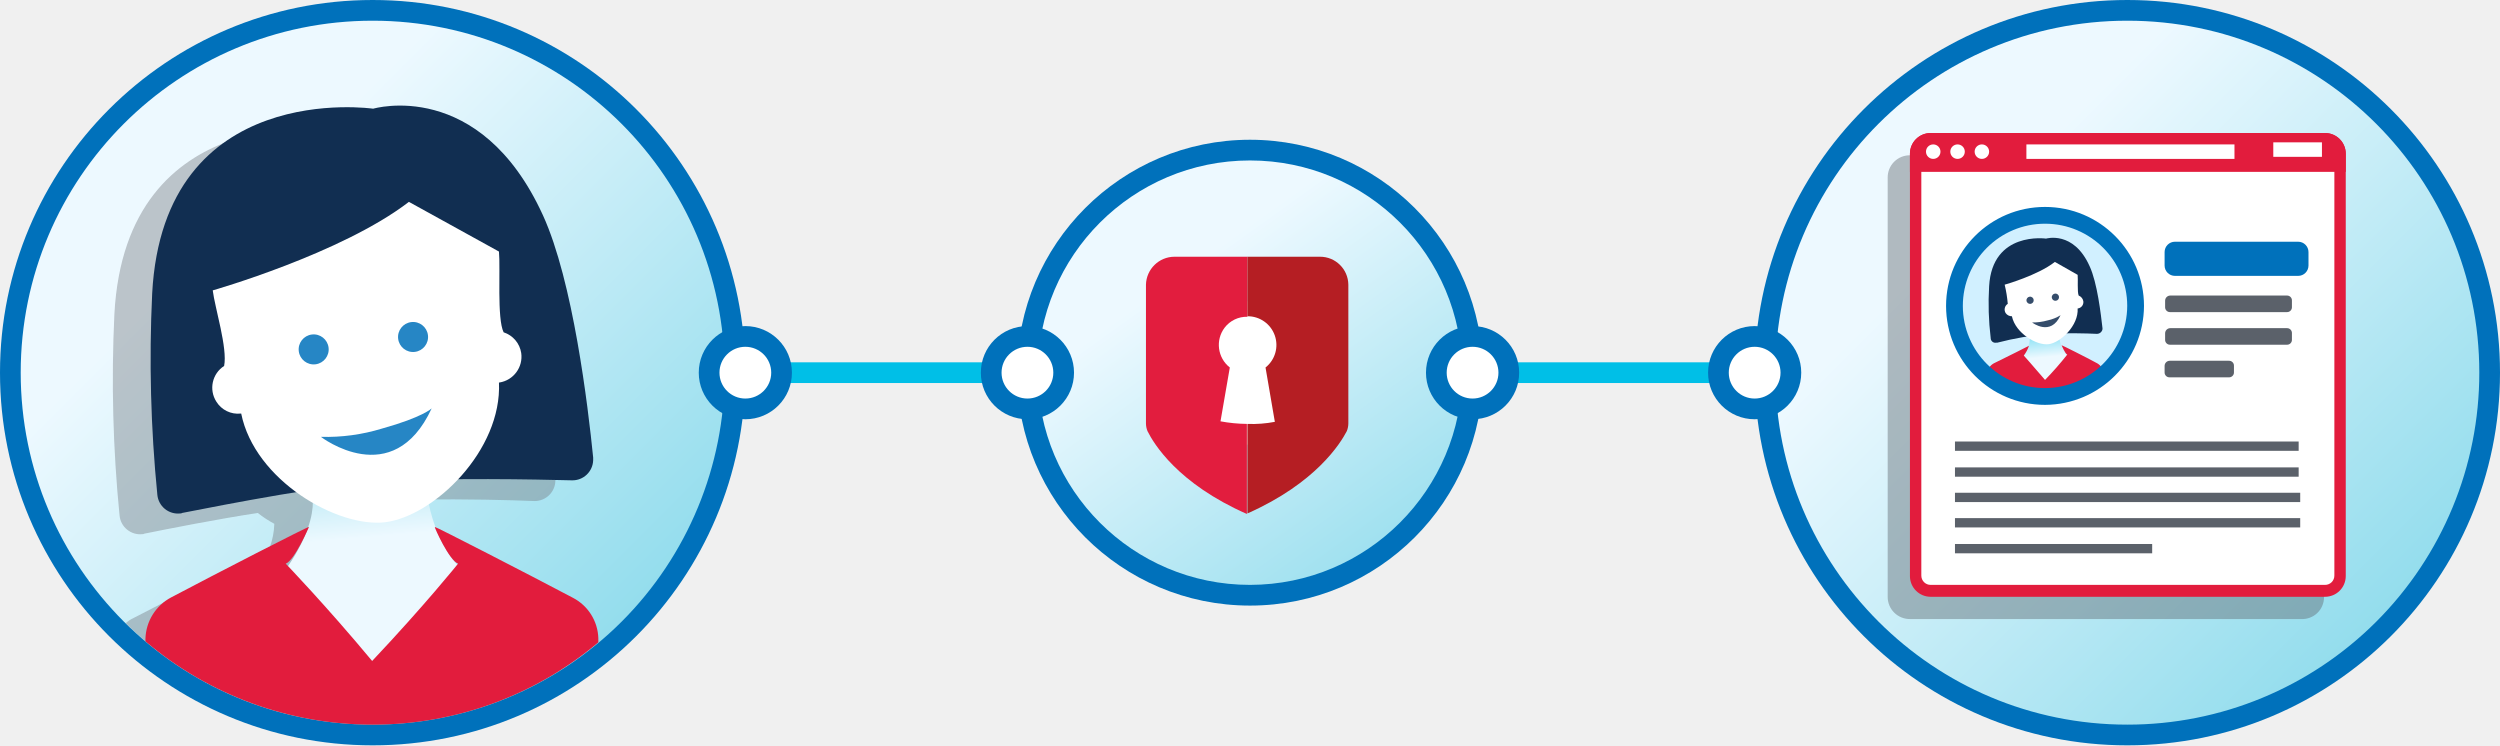
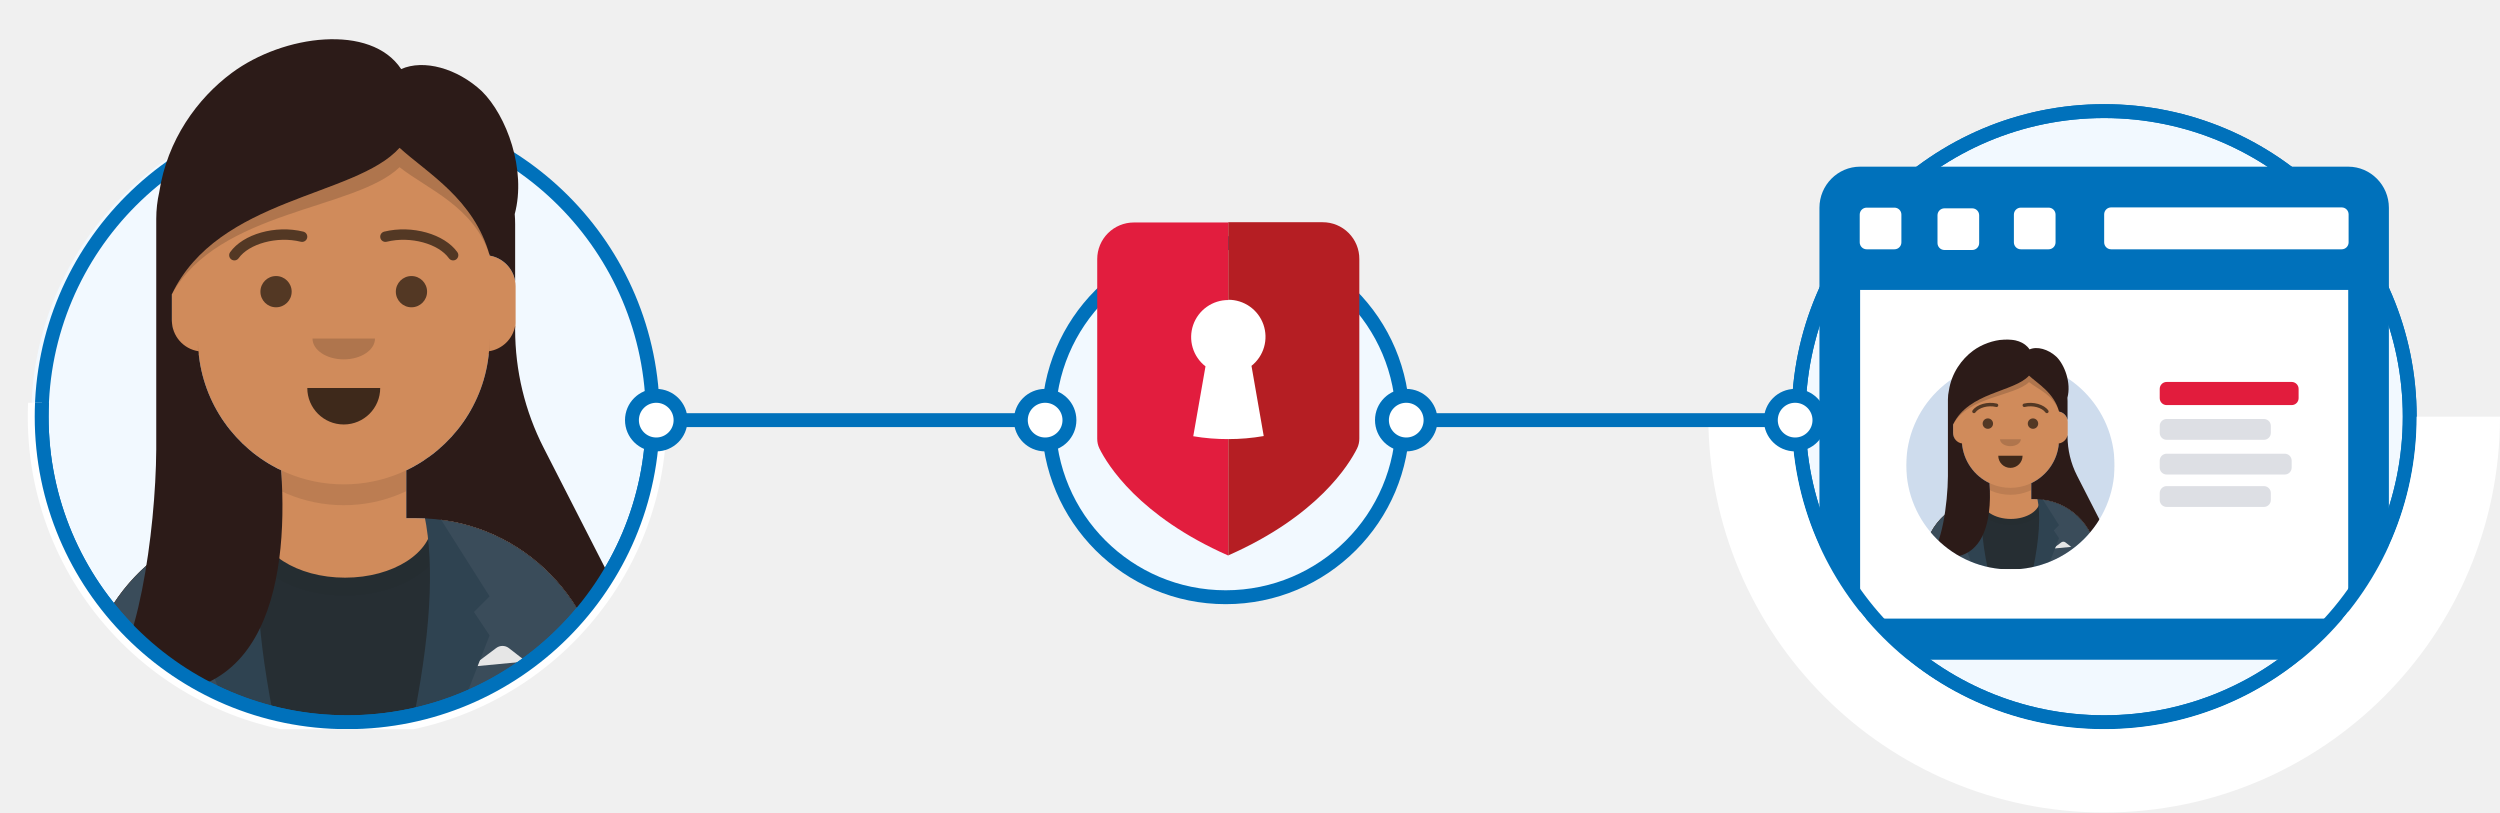
- <svg xmlns="http://www.w3.org/2000/svg" xmlns:xlink="http://www.w3.org/1999/xlink" viewBox="0 0 483 144">
-   <defs>
-     <linearGradient id="linear-gradient" x1="128.6" y1="155.4" x2="9.36" y2="274.64" gradientTransform="matrix(1, 0, 0, -1, 0, 284)" gradientUnits="userSpaceOnUse">
-       <stop offset="0" stop-color="#8adaeb" />
-       <stop offset="0.71" stop-color="#edf9ff" />
-     </linearGradient>
-     <linearGradient id="linear-gradient-2" x1="276.29" y1="163.52" x2="208.12" y2="258.51" xlink:href="#linear-gradient" />
-     <linearGradient id="linear-gradient-3" x1="467.74" y1="155.26" x2="345.57" y2="277.43" xlink:href="#linear-gradient" />
-     <linearGradient id="linear-gradient-4" x1="69.49" y1="201.97" x2="72.14" y2="171.28" xlink:href="#linear-gradient" />
-     <linearGradient id="linear-gradient-5" x1="394.04" y1="225.22" x2="395.46" y2="210.81" gradientTransform="matrix(1, 0, 0, -1, 0, 284)" gradientUnits="userSpaceOnUse">
-       <stop offset="0" stop-color="#00bfe7" />
-       <stop offset="0.71" stop-color="#edf9ff" />
-     </linearGradient>
-   </defs>
-   <g id="Layer_2" data-name="Layer 2">
-     <g id="Layer_1-2" data-name="Layer 1">
-       <circle cx="72" cy="72" r="72" fill="#0071bb" />
-       <path d="M72,140a68,68,0,1,1,68-68A67.94,67.94,0,0,1,72,140Z" fill="url(#linear-gradient)" />
-       <path d="M72,140a68,68,0,1,1,68-68A67.94,67.94,0,0,1,72,140Z" fill="none" />
-       <path d="M25.8,119.4a5.6,5.6,0,0,0-1.5,1,67.82,67.82,0,0,0,84.1,9l-.1-2.2a9.12,9.12,0,0,0-4.9-7.8C95,115,78.2,106.3,76.7,105.7a31.66,31.66,0,0,1-1.2-4.4,33,33,0,0,0,5.7-4.8c8.8-.1,17.1.1,22,.3a4,4,0,0,0,4.1-3.9v-.5c-1-10-3.9-34.1-9.7-46.8C85.4,18.9,64.8,25,64.8,25S24.3,19.1,22.1,60.7a265.74,265.74,0,0,0,1,38.9,4,4,0,0,0,4.4,3.6.6.6,0,0,0,.4-.1c5-1,13.5-2.7,21.9-4a22,22,0,0,0,3.2,2.1,14.46,14.46,0,0,1-.9,4.6C50.6,106.6,34.2,115.1,25.8,119.4Z" fill="#747980" opacity="0.42" style="isolation:isolate" />
-       <line x1="144" y1="72" x2="339" y2="72" fill="none" stroke="#00bfe7" stroke-miterlimit="10" stroke-width="4" />
-       <circle cx="241.5" cy="72" r="45" fill="#0071bb" />
-       <path d="M241.5,113a41,41,0,1,1,41-41,41.06,41.06,0,0,1-41,41Z" fill="url(#linear-gradient-2)" />
-       <circle cx="198.5" cy="72" r="9" fill="#0071bb" />
-       <circle cx="198.5" cy="72" r="5" fill="#fff" />
-       <circle cx="284.5" cy="72" r="9" fill="#0071bb" />
-       <circle cx="284.5" cy="72" r="5" fill="#fff" />
-       <rect x="230.8" y="58.2" width="21.6" height="27.7" fill="#fff" />
-       <path d="M235.8,81.4,237.6,71a5.54,5.54,0,0,1-1-7.7,5.36,5.36,0,0,1,4.4-2.1V49.6H226.9a5.53,5.53,0,0,0-5.5,5.4V81.8a4,4,0,0,0,.3,1.5c1.2,2.4,5.8,10.1,19.2,16V81.9A29.37,29.37,0,0,1,235.8,81.4Z" fill="#e21d3e" />
-       <path d="M255,49.6H241V61.1h0a5.55,5.55,0,0,1,3.5,9.9l1.8,10.5a23.25,23.25,0,0,1-5.3.4V99.2c13.3-5.9,18-13.6,19.2-15.9a4,4,0,0,0,.3-1.5V55a5.46,5.46,0,0,0-5.5-5.4Z" fill="#b51e23" />
-       <circle cx="411" cy="72" r="72" fill="#0071bb" />
-       <path d="M411,140a68,68,0,1,1,68-68A67.94,67.94,0,0,1,411,140Z" fill="url(#linear-gradient-3)" />
-       <circle cx="144" cy="72" r="9" fill="#0071bb" />
-       <circle cx="144" cy="72" r="5" fill="#fff" />
-       <circle cx="339" cy="72" r="9" fill="#0071bb" />
-       <circle cx="339" cy="72" r="5" fill="#fff" />
-       <path d="M74,93c13.1-.7,28.9-.4,36.5-.2a4,4,0,0,0,4.1-3.9v-.5c-1-10-3.9-34.1-9.7-46.8C92.7,14.9,72.1,21,72.1,21S31.6,15.1,29.4,56.7a265.74,265.74,0,0,0,1,38.9,4,4,0,0,0,4.4,3.6.6.6,0,0,0,.4-.1C43.9,97.4,63.3,93.6,74,93Z" fill="#112e51" />
-       <path d="M59.5,93s3.8,5-3.8,16.3a24.84,24.84,0,0,0-2.5,22.6L72,139.4l15.1-6.3s15.7-7.3,1.3-23.9C82,102,82.1,91,82.1,91Z" fill="url(#linear-gradient-4)" />
-       <path d="M79,39C66,49,41.1,56.1,41.1,56.1c.4,3.3,2.9,11.2,2.2,14.6a5,5,0,0,0-1.5,6.9,4.91,4.91,0,0,0,4.7,2.3h.1c2.6,12.9,18.6,22.1,27.8,21,9.5-1.2,22.6-13.9,22-27h.1a5.05,5.05,0,0,0,4.2-5.7,5,5,0,0,0-3.4-4c-1.3-2.6-.6-12.4-.9-15.6Z" fill="#fff" />
-       <circle cx="60.6" cy="67.5" r="2.9" transform="translate(-7.7 7.81) rotate(-6.93)" fill="#2686c5" />
-       <circle cx="79.8" cy="65.1" r="2.9" transform="translate(-7.27 10.11) rotate(-6.93)" fill="#2686c5" />
-       <path d="M73.8,82.8c7.9-2.2,9.6-3.9,9.6-3.9C75.9,95.1,62,84.4,62,84.4a36.76,36.76,0,0,0,11.8-1.6" fill="#2686c5" />
-       <path d="M444.6,30H369a4.27,4.27,0,0,0-4.3,4.3h0v81a4.27,4.27,0,0,0,4.3,4.3h75.6a4.21,4.21,0,0,0,4.4-4.2V34.3a4.35,4.35,0,0,0-4.4-4.3Z" fill="#5b616a" opacity="0.42" style="isolation:isolate" />
-       <path d="M373,25.7h76.2a4,4,0,0,1,4,4v81.6a4,4,0,0,1-4,4H373a4,4,0,0,1-4-4V29.7A4,4,0,0,1,373,25.7Z" fill="#e21c3d" />
-       <path d="M373,27.8h76.2a1.79,1.79,0,0,1,1.8,1.8v81.6a1.79,1.79,0,0,1-1.8,1.8H373a1.79,1.79,0,0,1-1.8-1.8V29.7A1.88,1.88,0,0,1,373,27.8Z" fill="#fff" />
-       <path d="M420.2,46.7H444a2,2,0,0,1,2,2v2.6a2,2,0,0,1-2,2H420.2a2,2,0,0,1-2-2V48.7A2,2,0,0,1,420.2,46.7Z" fill="#0071bb" />
-       <path d="M373,25.7h76.2a4,4,0,0,1,4,4v3.5H369V29.7A4,4,0,0,1,373,25.7Z" fill="#e21c3d" />
-       <rect x="377.7" y="85.3" width="66.4" height="1.8" fill="#5b616a" />
-       <rect x="377.7" y="90.3" width="66.4" height="1.8" fill="#5b616a" />
-       <rect x="377.7" y="95.2" width="66.7" height="1.8" fill="#5b616a" />
-       <rect x="377.7" y="100.1" width="66.7" height="1.8" fill="#5b616a" />
-       <rect x="377.7" y="105.1" width="38.1" height="1.8" fill="#5b616a" />
-       <path d="M419.3,57.1h22.5a.94.94,0,0,1,1,1v1.2a.94.94,0,0,1-1,1H419.3a.94.94,0,0,1-1-1V58.1A1,1,0,0,1,419.3,57.1Z" fill="#5b616a" />
-       <path d="M419.3,63.4h22.5a.94.94,0,0,1,1,1v1.2a.94.94,0,0,1-1,1H419.3a.94.94,0,0,1-1-1V64.4A1,1,0,0,1,419.3,63.4Z" fill="#5b616a" />
-       <path d="M419.2,69.7h11.4a.94.94,0,0,1,1,1v1.2a.94.94,0,0,1-1,1H419.2a.94.94,0,0,1-1-1V70.7A1,1,0,0,1,419.2,69.7Z" fill="#5b616a" />
-       <circle cx="373.5" cy="29.3" r="1.4" fill="#fff" />
-       <circle cx="378.2" cy="29.3" r="1.4" fill="#fff" />
-       <circle cx="382.9" cy="29.3" r="1.4" fill="#fff" />
-       <rect x="391.5" y="27.9" width="40.2" height="2.8" fill="#fff" />
-       <rect x="439.2" y="27.5" width="9.4" height="2.8" fill="#fff" />
-       <path d="M395.3,76.6A17.45,17.45,0,1,1,412.6,59h0A17.5,17.5,0,0,1,395.3,76.6Z" fill="#d1f0ff" />
-       <path d="M395.1,76.6a17.5,17.5,0,1,1,17.5-17.5h0A17.58,17.58,0,0,1,395.1,76.6Z" fill="none" />
-       <path d="M395.7,64.5c3.4-.2,7.4-.1,9.4,0a1.09,1.09,0,0,0,1.1-.9v-.2c-.3-2.6-1-8.8-2.5-12-3.1-6.9-8.4-5.3-8.4-5.3s-10.4-1.5-11,9.2a55.74,55.74,0,0,0,.3,10,.9.9,0,0,0,1.1.9h.2A60.71,60.71,0,0,1,395.7,64.5Z" fill="#112e51" />
-       <path d="M391.9,64.5s1,1.3-1,4.2a6.29,6.29,0,0,0-.6,5.8l4.8,1.9,3.9-1.6s4-1.9.3-6.1a8.07,8.07,0,0,1-1.6-4.7Z" fill="url(#linear-gradient-5)" />
-       <path d="M395.1,73.4c-2.3-2.7-4.1-4.7-4.1-4.7a6.92,6.92,0,0,0,1-1.9s-4.5,2.3-6.8,3.4a2.51,2.51,0,0,0-1.3,2l-.1,1.4c7.5,4.2,15,4.3,22.7.3l-.1-1.7a2.4,2.4,0,0,0-1.2-2c-2.2-1.2-6.8-3.5-6.9-3.5h0s.7,1.7,1.1,1.8a62.18,62.18,0,0,1-4.3,4.9" fill="#e21c3d" />
-       <path d="M397,50.6c-3.3,2.6-9.7,4.4-9.7,4.4a23.76,23.76,0,0,1,.6,3.7,1.3,1.3,0,0,0-.4,1.8,1.43,1.43,0,0,0,1.2.6h0c.7,3.3,4.8,5.7,7.1,5.4s5.8-3.6,5.6-6.9h0a1.24,1.24,0,0,0,1.1-1.4,1.44,1.44,0,0,0-.9-1.1c-.3-.7-.1-3.2-.2-4Z" fill="#fff" />
-       <circle cx="392.21" cy="58" r="0.7" transform="translate(-4.13 47.76) rotate(-6.93)" fill="#354d6b" />
-       <circle cx="397.11" cy="57.4" r="0.7" transform="translate(-4.03 48.35) rotate(-6.93)" fill="#354d6b" />
-       <path d="M395.6,61.9a7.71,7.71,0,0,0,2.5-1c-1.9,4.2-5.5,1.4-5.5,1.4a10.32,10.32,0,0,0,3-.4" fill="#354d6b" />
-       <path d="M395.1,76.6a17.5,17.5,0,1,1,17.5-17.5h0A17.58,17.58,0,0,1,395.1,76.6Z" fill="none" stroke="#0071bb" stroke-miterlimit="10" stroke-width="3.24" />
-       <path d="M72,140a67.62,67.62,0,0,0,43.6-15.9v-.8a9.12,9.12,0,0,0-4.9-7.8c-8.7-4.6-26.6-13.8-26.7-13.7s2.8,6.5,4.5,7.1c0,0-6.5,8.1-16.6,18.8h0C63,117,55.2,108.9,55.2,108.9c1.7-.6,4.5-7.1,4.5-7.1-.2-.1-17.9,9-26.6,13.6a9.33,9.33,0,0,0-5,8v.5A67.86,67.86,0,0,0,72,140Z" fill="#e21c3d" />
+ <svg xmlns="http://www.w3.org/2000/svg" width="360" height="117" viewBox="0 0 360 117" fill="none">
+   <g clip-path="url(#clip0)">
+     <mask id="mask0" mask-type="alpha" maskUnits="userSpaceOnUse" x="4" y="15" width="91" height="91">
+       <path d="M49.5 105C74.353 105 94.5 84.853 94.5 60C94.5 35.147 74.353 15 49.5 15C24.647 15 4.5 35.147 4.5 60C4.5 84.853 24.647 105 49.5 105Z" fill="white" />
+     </mask>
+     <g mask="url(#mask0)">
+       <path d="M49.5 105C74.353 105 94.5 84.853 94.5 60C94.5 35.147 74.353 15 49.5 15C24.647 15 4.5 35.147 4.5 60C4.5 84.853 24.647 105 49.5 105Z" fill="#E6E6E6" />
+       <path d="M94.5 15H4.5V105H94.5V15Z" fill="#F2F9FF" />
+     </g>
+     <mask id="mask1" mask-type="alpha" maskUnits="userSpaceOnUse" x="0" y="0" width="99" height="105">
+       <path d="M4.5 60C4.5 84.853 24.647 105 49.5 105C74.353 105 94.5 84.853 94.5 60H99V0H0V60H4.5Z" fill="white" />
+     </mask>
+     <g mask="url(#mask1)">
+       <mask id="mask2" mask-type="alpha" maskUnits="userSpaceOnUse" x="12" y="13" width="75" height="92">
+         <path d="M58.5 67.729V74.625H60C74.912 74.625 87 86.713 87 101.625V105H12V101.625C12 86.713 24.088 74.625 39 74.625H40.5V67.729C34.036 64.658 29.39 58.383 28.614 50.956C26.43 50.647 24.75 48.77 24.75 46.5V41.25C24.75 39.02 26.372 37.169 28.5 36.812V34.5C28.5 22.902 37.902 13.5 49.5 13.5C61.098 13.5 70.5 22.902 70.5 34.5V36.812C72.628 37.169 74.25 39.02 74.25 41.25V46.5C74.25 48.77 72.57 50.647 70.386 50.956C69.61 58.383 64.964 64.658 58.5 67.729Z" fill="white" />
+       </mask>
+       <g mask="url(#mask2)">
+         <path d="M58.5 67.729V74.625H60C74.912 74.625 87 86.713 87 101.625V105H12V101.625C12 86.713 24.088 74.625 39 74.625H40.5V67.729C34.036 64.658 29.39 58.383 28.614 50.956C26.43 50.647 24.75 48.77 24.75 46.5V41.25C24.75 39.02 26.372 37.169 28.5 36.812V34.5C28.5 22.902 37.902 13.5 49.5 13.5C61.098 13.5 70.5 22.902 70.5 34.5V36.812C72.628 37.169 74.25 39.02 74.25 41.25V46.5C74.25 48.77 72.57 50.647 70.386 50.956C69.61 58.383 64.964 64.658 58.5 67.729Z" fill="#D0C6AC" />
+         <path d="M99 13.5H0V105H99V13.5Z" fill="#D08B5B" />
+         <path fill-rule="evenodd" clip-rule="evenodd" d="M70.5 43.125V51.75C70.5 63.348 61.098 72.75 49.5 72.75C37.902 72.75 28.5 63.348 28.5 51.75V43.125V48.75C28.5 60.348 37.902 69.75 49.5 69.75C61.098 69.75 70.5 60.348 70.5 48.75V43.125Z" fill="black" fill-opacity="0.1" />
+       </g>
+       <mask id="mask3" mask-type="alpha" maskUnits="userSpaceOnUse" x="12" y="74" width="75" height="32">
+         <path fill-rule="evenodd" clip-rule="evenodd" d="M62.235 74.736C76.101 75.872 87 87.485 87 101.644V105H12V101.644C12 87.357 23.097 75.662 37.142 74.707C37.131 74.847 37.125 74.989 37.125 75.13C37.125 79.579 42.749 83.185 49.688 83.185C56.626 83.185 62.25 79.579 62.25 75.13C62.25 74.998 62.245 74.866 62.235 74.736Z" fill="white" />
+       </mask>
+       <g mask="url(#mask3)">
+         <path fill-rule="evenodd" clip-rule="evenodd" d="M62.235 74.736C76.101 75.872 87 87.485 87 101.644V105H12V101.644C12 87.357 23.097 75.662 37.142 74.707C37.131 74.847 37.125 74.989 37.125 75.13C37.125 79.579 42.749 83.185 49.688 83.185C56.626 83.185 62.25 79.579 62.25 75.13C62.25 74.998 62.245 74.866 62.235 74.736Z" fill="#E6E6E6" />
+         <path d="M99 63.75H0V105H99V63.75Z" fill="#262E33" />
+         <g opacity="0.6">
+           <g opacity="0.6">
+             <path opacity="0.6" d="M49.687 85.786C57.896 85.786 64.55 81.267 64.55 75.693C64.55 70.119 57.896 65.6 49.687 65.6C41.479 65.6 34.824 70.119 34.824 75.693C34.824 81.267 41.479 85.786 49.687 85.786Z" fill="black" fill-opacity="0.16" />
+           </g>
+         </g>
+       </g>
+       <path fill-rule="evenodd" clip-rule="evenodd" d="M37.794 74.671C23.442 75.302 12 87.137 12 101.644H12V105H38.011C36.735 100.47 36 95.141 36 89.438C36 84.065 36.653 79.024 37.794 74.671ZM61.364 105H87V101.644C87 87.265 75.759 75.511 61.586 74.69C62.724 79.039 63.375 84.073 63.375 89.438C63.375 95.141 62.64 100.47 61.364 105Z" fill="#3A4C5A" />
+       <path fill-rule="evenodd" clip-rule="evenodd" d="M67.875 96L71.458 93.312C72 92.907 72.745 92.913 73.279 93.328L75.75 95.25L67.875 96Z" fill="#E6E6E6" />
+       <path fill-rule="evenodd" clip-rule="evenodd" d="M37.875 74.25C36.375 81.5 37 91.75 39.75 105H33.75L28.5 91.5L30.75 88.125L28.5 85.875L35.625 74.625C36.385 74.388 37.135 74.263 37.875 74.25Z" fill="#2F4351" />
+       <path fill-rule="evenodd" clip-rule="evenodd" d="M61.125 74.25C62.625 81.5 62 91.75 59.25 105H65.25L70.5 91.5L68.25 88.125L70.5 85.875L63.375 74.625C62.615 74.388 61.865 74.263 61.125 74.25Z" fill="#2F4351" />
+       <mask id="path-17-inside-1" fill="white">
+         <path fill-rule="evenodd" clip-rule="evenodd" d="M50 103C73.748 103 93 83.748 93 60C93 36.252 73.748 17 50 17C26.252 17 7 36.252 7 60C7 83.748 26.252 103 50 103ZM50 105C74.853 105 95 84.853 95 60C95 35.147 74.853 15 50 15C25.147 15 5 35.147 5 60C5 84.853 25.147 105 50 105Z" />
+       </mask>
+       <path d="M91 60C91 82.644 72.644 101 50 101V105C74.853 105 95 84.853 95 60H91ZM50 19C72.644 19 91 37.356 91 60H95C95 35.147 74.853 15 50 15V19ZM9 60C9 37.356 27.356 19 50 19V15C25.147 15 5 35.147 5 60H9ZM50 101C27.356 101 9 82.644 9 60H5C5 84.853 25.147 105 50 105V101ZM93 60C93 83.748 73.748 103 50 103V107C75.957 107 97 85.957 97 60H93ZM50 17C73.748 17 93 36.252 93 60H97C97 34.043 75.957 13 50 13V17ZM7 60C7 36.252 26.252 17 50 17V13C24.043 13 3 34.043 3 60H7ZM50 103C26.252 103 7 83.748 7 60H3C3 85.957 24.043 107 50 107V103Z" fill="#0071BB" mask="url(#path-17-inside-1)" />
+       <path fill-rule="evenodd" clip-rule="evenodd" d="M44.25 55.875C44.25 58.775 46.6 61.125 49.5 61.125C52.4 61.125 54.75 58.775 54.75 55.875" fill="black" fill-opacity="0.7" />
+       <path fill-rule="evenodd" clip-rule="evenodd" d="M45 48.75C45 50.407 47.015 51.75 49.5 51.75C51.985 51.75 54 50.407 54 48.75" fill="black" fill-opacity="0.16" />
+       <path d="M39.75 44.25C40.993 44.25 42 43.243 42 42C42 40.757 40.993 39.75 39.75 39.75C38.507 39.75 37.5 40.757 37.5 42C37.5 43.243 38.507 44.25 39.75 44.25Z" fill="black" fill-opacity="0.6" />
+       <path d="M59.25 44.25C60.493 44.25 61.5 43.243 61.5 42C61.5 40.757 60.493 39.75 59.25 39.75C58.007 39.75 57 40.757 57 42C57 43.243 58.007 44.25 59.25 44.25Z" fill="black" fill-opacity="0.6" />
+       <path d="M34.361 37.184C35.83 35.119 39.854 33.96 43.321 34.812C43.724 34.91 44.13 34.664 44.228 34.262C44.327 33.86 44.081 33.454 43.679 33.355C39.653 32.366 34.992 33.708 33.139 36.316C32.899 36.653 32.978 37.121 33.316 37.361C33.653 37.601 34.121 37.522 34.361 37.184Z" fill="black" fill-opacity="0.6" />
+       <path d="M64.639 37.184C63.171 35.119 59.146 33.96 55.679 34.812C55.277 34.91 54.871 34.664 54.772 34.262C54.673 33.86 54.919 33.454 55.321 33.355C59.347 32.366 64.008 33.708 65.862 36.316C66.102 36.653 66.022 37.121 65.685 37.361C65.347 37.601 64.879 37.522 64.639 37.184Z" fill="black" fill-opacity="0.6" />
+       <mask id="mask4" mask-type="alpha" maskUnits="userSpaceOnUse" x="0" y="0" width="99" height="105">
+         <path d="M99 0H0V105H99V0Z" fill="white" />
+       </mask>
+       <g mask="url(#mask4)">
+         <mask id="mask5" mask-type="alpha" maskUnits="userSpaceOnUse" x="14" y="5" width="76" height="95">
+           <path fill-rule="evenodd" clip-rule="evenodd" d="M22.5 64.703V31.517C22.5 30.193 22.649 28.903 22.932 27.664C24.077 20.149 28.416 14.179 33.375 10.5C40.839 4.965 53.416 3.368 57.768 9.946C61.012 8.505 65.82 9.818 69.375 13.125C72.962 16.656 75.825 24.449 74.121 30.826C74.161 31.301 74.181 31.781 74.181 32.265V40.46C73.85 38.594 72.371 37.126 70.5 36.812V36.75C68.236 28.674 61.586 24.968 57.536 21.291C51.201 28.378 31.433 28.402 24.75 42.375V46.125C24.75 48.382 26.412 50.251 28.578 50.575C29.232 58.168 33.926 64.606 40.5 67.729V67.875C41.599 84.321 38.009 104.924 14.625 98.625C19.727 95.639 22.428 76.521 22.5 64.703ZM58.5 67.729C65.074 64.606 69.768 58.168 70.422 50.575C72.329 50.29 73.846 48.807 74.181 46.916V47.426C74.181 53.362 75.59 59.213 78.292 64.498L88.397 84.263C91.009 89.37 90.242 95.315 86.921 99.551C85.862 85.608 74.214 74.625 60 74.625H58.5V67.729Z" fill="white" />
+         </mask>
+         <g mask="url(#mask5)">
+           <path fill-rule="evenodd" clip-rule="evenodd" d="M22.5 64.703V31.517C22.5 30.193 22.649 28.903 22.932 27.664C24.077 20.149 28.416 14.179 33.375 10.5C40.839 4.965 53.416 3.368 57.768 9.946C61.012 8.505 65.82 9.818 69.375 13.125C72.962 16.656 75.825 24.449 74.121 30.826C74.161 31.301 74.181 31.781 74.181 32.265V40.46C73.85 38.594 72.371 37.126 70.5 36.812V36.75C68.236 28.674 61.586 24.968 57.536 21.291C51.201 28.378 31.433 28.402 24.75 42.375V46.125C24.75 48.382 26.412 50.251 28.578 50.575C29.232 58.168 33.926 64.606 40.5 67.729V67.875C41.599 84.321 38.009 104.924 14.625 98.625C19.727 95.639 22.428 76.521 22.5 64.703ZM58.5 67.729C65.074 64.606 69.768 58.168 70.422 50.575C72.329 50.29 73.846 48.807 74.181 46.916V47.426C74.181 53.362 75.59 59.213 78.292 64.498L88.397 84.263C91.009 89.37 90.242 95.315 86.921 99.551C85.862 85.608 74.214 74.625 60 74.625H58.5V67.729Z" fill="#272C2E" />
+           <path d="M113.625 5.625H14.625V110.625H113.625V5.625Z" fill="#2C1B18" />
+         </g>
+         <path fill-rule="evenodd" clip-rule="evenodd" d="M24.75 42.375C31.433 30.249 51.201 30.228 57.536 24.078C61.578 27.262 68.209 29.725 70.486 36.701C68.209 28.659 61.578 24.96 57.536 21.291C51.201 28.378 31.433 28.402 24.75 42.375Z" fill="black" fill-opacity="0.16" />
+       </g>
+     </g>
+     <path fill-rule="evenodd" clip-rule="evenodd" d="M4.045 58C4.015 58.677 4 59.358 4 60.043C4 85.424 24.595 106 50 106C75.405 106 96 85.424 96 60.043C96 59.358 95.985 58.677 95.955 58H93.953C93.984 58.677 94 59.358 94 60.043C94 84.318 74.302 104 50 104C25.698 104 6 84.318 6 60.043C6 59.358 6.016 58.677 6.047 58H4.045Z" fill="white" />
+     <mask id="path-31-inside-2" fill="white">
+       <path fill-rule="evenodd" clip-rule="evenodd" d="M5.044 58C5.015 58.663 5 59.33 5 60C5 84.853 25.147 105 50 105C74.853 105 95 84.853 95 60C95 59.33 94.985 58.663 94.956 58H92.954C92.985 58.663 93 59.33 93 60C93 83.748 73.748 103 50 103C26.252 103 7 83.748 7 60C7 59.33 7.015 58.663 7.046 58H5.044Z" />
+     </mask>
+     <path d="M5.044 58V56H3.129L3.046 57.913L5.044 58ZM94.956 58L96.954 57.913L96.871 56H94.956V58ZM92.954 58V56H90.861L90.956 58.092L92.954 58ZM7.046 58L9.044 58.092L9.139 56H7.046V58ZM3.046 57.913C3.015 58.605 3 59.301 3 60H7C7 59.359 7.014 58.721 7.042 58.087L3.046 57.913ZM3 60C3 85.957 24.043 107 50 107V103C26.252 103 7 83.748 7 60H3ZM50 107C75.957 107 97 85.957 97 60H93C93 83.748 73.748 103 50 103V107ZM97 60C97 59.301 96.985 58.605 96.954 57.913L92.958 58.087C92.986 58.721 93 59.359 93 60H97ZM94.956 56H92.954V60H94.956V56ZM95 60C95 59.299 94.984 58.602 94.952 57.908L90.956 58.092C90.985 58.724 91 59.36 91 60H95ZM50 105C74.853 105 95 84.853 95 60H91C91 82.644 72.644 101 50 101V105ZM5 60C5 84.853 25.147 105 50 105V101C27.356 101 9 82.644 9 60H5ZM5.048 57.908C5.016 58.602 5 59.299 5 60H9C9 59.36 9.015 58.724 9.044 58.092L5.048 57.908ZM7.046 56H5.044V60H7.046V56Z" fill="#0071BB" mask="url(#path-31-inside-2)" />
+   </g>
+   <circle cx="176.5" cy="60.5" r="25.5" fill="#F2F9FF" stroke="#0071BB" stroke-width="2" />
+   <circle cx="202.5" cy="60.5" r="3.5" fill="white" stroke="#0071BB" stroke-width="2" />
+   <circle cx="150.5" cy="60.5" r="3.5" fill="white" stroke="#0071BB" stroke-width="2" />
+   <circle cx="94.5" cy="60.5" r="3.5" fill="white" stroke="#0071BB" stroke-width="2" />
+   <path d="M187.942 40.36H167.041V67.167H187.942V40.36Z" fill="white" />
+   <path d="M171.829 62.818L173.591 52.756C172.71 52.073 172.065 51.132 171.746 50.063C171.428 48.995 171.452 47.854 171.815 46.8C172.178 45.747 172.863 44.833 173.772 44.188C174.681 43.543 175.769 43.199 176.884 43.205V32.037H163.274C161.875 32.037 160.534 32.593 159.545 33.582C158.556 34.571 158 35.912 158 37.311V63.17C157.996 63.658 158.104 64.14 158.316 64.579C159.458 66.888 163.967 74.301 176.872 80V63.231C175.182 63.237 173.495 63.099 171.829 62.818Z" fill="#E21D3E" />
+   <path d="M190.457 32H176.872V43.167C177.982 43.162 179.066 43.502 179.973 44.142C180.88 44.781 181.565 45.687 181.933 46.734C182.3 47.781 182.332 48.917 182.024 49.983C181.716 51.049 181.083 51.993 180.214 52.682L181.976 62.792C180.29 63.086 178.583 63.232 176.872 63.23V79.975C189.765 74.3 194.285 66.863 195.428 64.555C195.639 64.115 195.748 63.633 195.743 63.145V37.298C195.747 36.602 195.612 35.913 195.348 35.27C195.083 34.626 194.694 34.041 194.203 33.549C193.712 33.056 193.128 32.666 192.485 32.4C191.842 32.134 191.153 31.998 190.457 32Z" fill="#B51E23" />
+   <circle cx="303" cy="60" r="44" fill="#F2F9FF" stroke="#0071BB" stroke-width="2" />
+   <rect x="266" y="39" width="74" height="52" fill="white" />
+   <path fill-rule="evenodd" clip-rule="evenodd" d="M291.286 29.917H297.143V35.833H291.286V29.917ZM279.571 29.917H285.429V35.833H279.571V29.917ZM267.857 29.917H273.714V35.833H267.857V29.917ZM338.143 89.083H267.857V41.75H338.143V89.083ZM338.143 35.833H303V29.917H338.143V35.833ZM344 29.917C344 26.663 341.364 24 338.143 24H267.857C264.636 24 262 26.663 262 29.917V89.083C262 92.338 264.636 95 267.857 95H338.143C341.364 95 344 92.338 344 89.083V29.917Z" fill="#0071BB" />
+   <circle cx="303" cy="60" r="44" stroke="#0071BB" stroke-width="2" />
+   <path fill-rule="evenodd" clip-rule="evenodd" d="M246 60C246 91.48 271.52 117 303 117C334.48 117 360 91.48 360 60H348C348 84.853 327.853 105 303 105C278.147 105 258 84.853 258 60H246Z" fill="white" />
+   <g clip-path="url(#clip1)">
+     <mask id="mask6" mask-type="alpha" maskUnits="userSpaceOnUse" x="274" y="52" width="31" height="31">
+       <path d="M289.5 82C297.784 82 304.5 75.284 304.5 67C304.5 58.716 297.784 52 289.5 52C281.216 52 274.5 58.716 274.5 67C274.5 75.284 281.216 82 289.5 82Z" fill="white" />
+     </mask>
+     <g mask="url(#mask6)">
+       <path d="M289.5 82C297.784 82 304.5 75.284 304.5 67C304.5 58.716 297.784 52 289.5 52C281.216 52 274.5 58.716 274.5 67C274.5 75.284 281.216 82 289.5 82Z" fill="#E6E6E6" />
+       <path d="M304.5 52H274.5V82H304.5V52Z" fill="#CEDCED" />
+     </g>
+     <mask id="mask7" mask-type="alpha" maskUnits="userSpaceOnUse" x="273" y="47" width="33" height="35">
+       <path d="M274.5 67C274.5 75.284 281.216 82 289.5 82C297.784 82 304.5 75.284 304.5 67H306V47H273V67H274.5Z" fill="white" />
+     </mask>
+     <g mask="url(#mask7)">
+       <mask id="mask8" mask-type="alpha" maskUnits="userSpaceOnUse" x="277" y="51" width="25" height="31">
+         <path d="M292.5 69.576V71.875H293C297.971 71.875 302 75.904 302 80.875V82H277V80.875C277 75.904 281.029 71.875 286 71.875H286.5V69.576C284.345 68.553 282.797 66.461 282.538 63.985C281.81 63.882 281.25 63.257 281.25 62.5V60.75C281.25 60.007 281.791 59.39 282.5 59.271V58.5C282.5 54.634 285.634 51.5 289.5 51.5C293.366 51.5 296.5 54.634 296.5 58.5V59.271C297.209 59.39 297.75 60.007 297.75 60.75V62.5C297.75 63.257 297.19 63.882 296.462 63.985C296.203 66.461 294.655 68.553 292.5 69.576Z" fill="white" />
+       </mask>
+       <g mask="url(#mask8)">
+         <path d="M292.5 69.576V71.875H293C297.971 71.875 302 75.904 302 80.875V82H277V80.875C277 75.904 281.029 71.875 286 71.875H286.5V69.576C284.345 68.553 282.797 66.461 282.538 63.985C281.81 63.882 281.25 63.257 281.25 62.5V60.75C281.25 60.007 281.791 59.39 282.5 59.271V58.5C282.5 54.634 285.634 51.5 289.5 51.5C293.366 51.5 296.5 54.634 296.5 58.5V59.271C297.209 59.39 297.75 60.007 297.75 60.75V62.5C297.75 63.257 297.19 63.882 296.462 63.985C296.203 66.461 294.655 68.553 292.5 69.576Z" fill="#D0C6AC" />
+         <path d="M306 51.5H273V82H306V51.5Z" fill="#D08B5B" />
+         <path fill-rule="evenodd" clip-rule="evenodd" d="M296.5 61.375V64.25C296.5 68.116 293.366 71.25 289.5 71.25C285.634 71.25 282.5 68.116 282.5 64.25V61.375V63.25C282.5 67.116 285.634 70.25 289.5 70.25C293.366 70.25 296.5 67.116 296.5 63.25V61.375Z" fill="black" fill-opacity="0.1" />
+       </g>
+       <mask id="mask9" mask-type="alpha" maskUnits="userSpaceOnUse" x="277" y="71" width="25" height="11">
+         <path fill-rule="evenodd" clip-rule="evenodd" d="M293.745 71.912C298.367 72.291 302 76.162 302 80.882V82H277V80.882C277 76.119 280.699 72.221 285.381 71.902C285.377 71.949 285.375 71.996 285.375 72.043C285.375 73.526 287.25 74.728 289.562 74.728C291.875 74.728 293.75 73.526 293.75 72.043C293.75 71.999 293.748 71.956 293.745 71.912Z" fill="white" />
+       </mask>
+       <g mask="url(#mask9)">
+         <path fill-rule="evenodd" clip-rule="evenodd" d="M293.745 71.912C298.367 72.291 302 76.162 302 80.882V82H277V80.882C277 76.119 280.699 72.221 285.381 71.902C285.377 71.949 285.375 71.996 285.375 72.043C285.375 73.526 287.25 74.728 289.562 74.728C291.875 74.728 293.75 73.526 293.75 72.043C293.75 71.999 293.748 71.956 293.745 71.912Z" fill="#E6E6E6" />
+         <path d="M306 68.25H273V82H306V68.25Z" fill="#262E33" />
+         <g opacity="0.6">
+           <g opacity="0.6">
+             <path opacity="0.6" d="M289.563 75.595C292.299 75.595 294.517 74.089 294.517 72.231C294.517 70.373 292.299 68.867 289.563 68.867C286.826 68.867 284.608 70.373 284.608 72.231C284.608 74.089 286.826 75.595 289.563 75.595Z" fill="black" fill-opacity="0.16" />
+           </g>
+         </g>
+       </g>
+       <path fill-rule="evenodd" clip-rule="evenodd" d="M285.598 71.89C280.814 72.1 277 76.046 277 80.882V80.882V82H285.67C285.245 80.49 285 78.714 285 76.812C285 75.022 285.217 73.341 285.598 71.89ZM293.455 82H302V80.882C302 76.088 298.253 72.17 293.529 71.897C293.908 73.346 294.125 75.024 294.125 76.812C294.125 78.714 293.88 80.49 293.455 82Z" fill="#3A4C5A" />
+       <path fill-rule="evenodd" clip-rule="evenodd" d="M295.625 79L296.819 78.104C297 77.969 297.248 77.971 297.426 78.109L298.25 78.75L295.625 79Z" fill="#E6E6E6" />
+       <path fill-rule="evenodd" clip-rule="evenodd" d="M285.625 71.75C285.125 74.167 285.333 77.583 286.25 82H284.25L282.5 77.5L283.25 76.375L282.5 75.625L284.875 71.875C285.128 71.796 285.378 71.754 285.625 71.75Z" fill="#2F4351" />
+       <path fill-rule="evenodd" clip-rule="evenodd" d="M293.375 71.75C293.875 74.167 293.667 77.583 292.75 82H294.75L296.5 77.5L295.75 76.375L296.5 75.625L294.125 71.875C293.872 71.796 293.622 71.754 293.375 71.75Z" fill="#2F4351" />
+       <path fill-rule="evenodd" clip-rule="evenodd" d="M287.75 65.625C287.75 66.591 288.534 67.375 289.5 67.375C290.467 67.375 291.25 66.591 291.25 65.625" fill="black" fill-opacity="0.7" />
+       <path fill-rule="evenodd" clip-rule="evenodd" d="M288 63.25C288 63.802 288.672 64.25 289.5 64.25C290.328 64.25 291 63.802 291 63.25" fill="black" fill-opacity="0.16" />
+       <path d="M286.25 61.75C286.664 61.75 287 61.414 287 61C287 60.586 286.664 60.25 286.25 60.25C285.836 60.25 285.5 60.586 285.5 61C285.5 61.414 285.836 61.75 286.25 61.75Z" fill="black" fill-opacity="0.6" />
+       <path d="M292.75 61.75C293.164 61.75 293.5 61.414 293.5 61C293.5 60.586 293.164 60.25 292.75 60.25C292.336 60.25 292 60.586 292 61C292 61.414 292.336 61.75 292.75 61.75Z" fill="black" fill-opacity="0.6" />
+       <path d="M284.454 59.395C284.943 58.706 286.285 58.32 287.44 58.604C287.574 58.637 287.71 58.555 287.743 58.421C287.776 58.287 287.694 58.151 287.56 58.118C286.218 57.789 284.664 58.236 284.046 59.105C283.966 59.218 283.993 59.374 284.105 59.454C284.218 59.534 284.374 59.507 284.454 59.395Z" fill="black" fill-opacity="0.6" />
+       <path d="M294.546 59.395C294.057 58.706 292.715 58.32 291.56 58.604C291.426 58.637 291.29 58.555 291.257 58.421C291.224 58.287 291.306 58.151 291.44 58.118C292.782 57.789 294.336 58.236 294.954 59.105C295.034 59.218 295.007 59.374 294.895 59.454C294.782 59.534 294.626 59.507 294.546 59.395Z" fill="black" fill-opacity="0.6" />
+       <mask id="mask10" mask-type="alpha" maskUnits="userSpaceOnUse" x="273" y="47" width="33" height="35">
+         <path d="M306 47H273V82H306V47Z" fill="white" />
+       </mask>
+       <g mask="url(#mask10)">
+         <mask id="mask11" mask-type="alpha" maskUnits="userSpaceOnUse" x="277" y="48" width="26" height="33">
+           <path fill-rule="evenodd" clip-rule="evenodd" d="M280.5 68.568V57.506C280.5 57.064 280.55 56.634 280.644 56.221C281.026 53.716 282.472 51.726 284.125 50.5C286.613 48.655 290.805 48.123 292.256 50.315C293.337 49.835 294.94 50.273 296.125 51.375C297.321 52.552 298.275 55.15 297.707 57.275C297.72 57.434 297.727 57.594 297.727 57.755V60.486C297.617 59.865 297.124 59.375 296.5 59.271V59.25C295.745 56.558 293.529 55.322 292.179 54.097C290.067 56.459 283.478 56.468 281.25 61.125V62.375C281.25 63.127 281.804 63.75 282.526 63.858C282.744 66.389 284.309 68.535 286.5 69.576V69.625C286.866 75.107 285.67 81.975 277.875 79.875C279.576 78.88 280.476 72.507 280.5 68.568ZM292.5 69.576C294.691 68.535 296.256 66.389 296.474 63.858C297.11 63.763 297.615 63.269 297.727 62.639V62.809C297.727 64.787 298.197 66.738 299.097 68.499L302.466 75.088C303.336 76.79 303.081 78.772 301.974 80.184C301.621 75.536 297.738 71.875 293 71.875H292.5V69.576Z" fill="white" />
+         </mask>
+         <g mask="url(#mask11)">
+           <path fill-rule="evenodd" clip-rule="evenodd" d="M280.5 68.568V57.506C280.5 57.064 280.55 56.634 280.644 56.221C281.026 53.716 282.472 51.726 284.125 50.5C286.613 48.655 290.805 48.123 292.256 50.315C293.337 49.835 294.94 50.273 296.125 51.375C297.321 52.552 298.275 55.15 297.707 57.275C297.72 57.434 297.727 57.594 297.727 57.755V60.486C297.617 59.865 297.124 59.375 296.5 59.271V59.25C295.745 56.558 293.529 55.322 292.179 54.097C290.067 56.459 283.478 56.468 281.25 61.125V62.375C281.25 63.127 281.804 63.75 282.526 63.858C282.744 66.389 284.309 68.535 286.5 69.576V69.625C286.866 75.107 285.67 81.975 277.875 79.875C279.576 78.88 280.476 72.507 280.5 68.568ZM292.5 69.576C294.691 68.535 296.256 66.389 296.474 63.858C297.11 63.763 297.615 63.269 297.727 62.639V62.809C297.727 64.787 298.197 66.738 299.097 68.499L302.466 75.088C303.336 76.79 303.081 78.772 301.974 80.184C301.621 75.536 297.738 71.875 293 71.875H292.5V69.576Z" fill="#272C2E" />
+           <path d="M310.875 48.877H277.875V83.877H310.875V48.877Z" fill="#2C1B18" />
+         </g>
+         <path fill-rule="evenodd" clip-rule="evenodd" d="M281.25 61.125C283.478 57.083 290.067 57.076 292.179 55.026C293.526 56.087 295.736 56.908 296.495 59.234C295.736 56.553 293.526 55.32 292.179 54.097C290.067 56.459 283.478 56.468 281.25 61.125Z" fill="black" fill-opacity="0.16" />
+       </g>
    </g>
  </g>
+   <rect width="6" height="6" transform="matrix(1 0 0 -1 279 35.9)" fill="white" />
+   <rect x="267" y="29" width="72" height="8" fill="#0071BB" />
+   <rect width="35.2" height="6.034" rx="1" transform="matrix(1 0 0 -1 303 35.9)" fill="white" />
+   <rect width="20" height="3.333" rx="1" transform="matrix(1 0 0 -1 311 58.3333)" fill="#E21C3D" />
+   <rect width="16" height="3" rx="1" transform="matrix(1 0 0 -1 311 63.3333)" fill="#DDDFE4" />
+   <rect width="19" height="3" rx="1" transform="matrix(1 0 0 -1 311 68.3333)" fill="#DDDFE4" />
+   <rect width="16" height="3" rx="1" transform="matrix(1 0 0 -1 311 73)" fill="#DDDFE4" />
+   <rect width="6" height="6" rx="1" transform="matrix(1 0 0 -1 267.8 35.9)" fill="white" />
+   <rect width="6" height="6" rx="1" transform="matrix(1 0 0 -1 279 36)" fill="white" />
+   <rect width="6" height="6" rx="1" transform="matrix(1 0 0 -1 290 35.9)" fill="white" />
+   <circle cx="258.5" cy="60.5" r="3.5" fill="white" stroke="#0071BB" stroke-width="2" />
+   <line x1="206" y1="60.5" x2="255" y2="60.5" stroke="#0071BB" stroke-width="2" />
+   <line x1="98" y1="60.5" x2="147" y2="60.5" stroke="#0071BB" stroke-width="2" />
+   <defs>
+     <clipPath id="clip0">
+       <rect width="99" height="105" fill="white" />
+     </clipPath>
+     <clipPath id="clip1">
+       <rect width="33" height="35" fill="white" transform="translate(273 47)" />
+     </clipPath>
+   </defs>
</svg>
